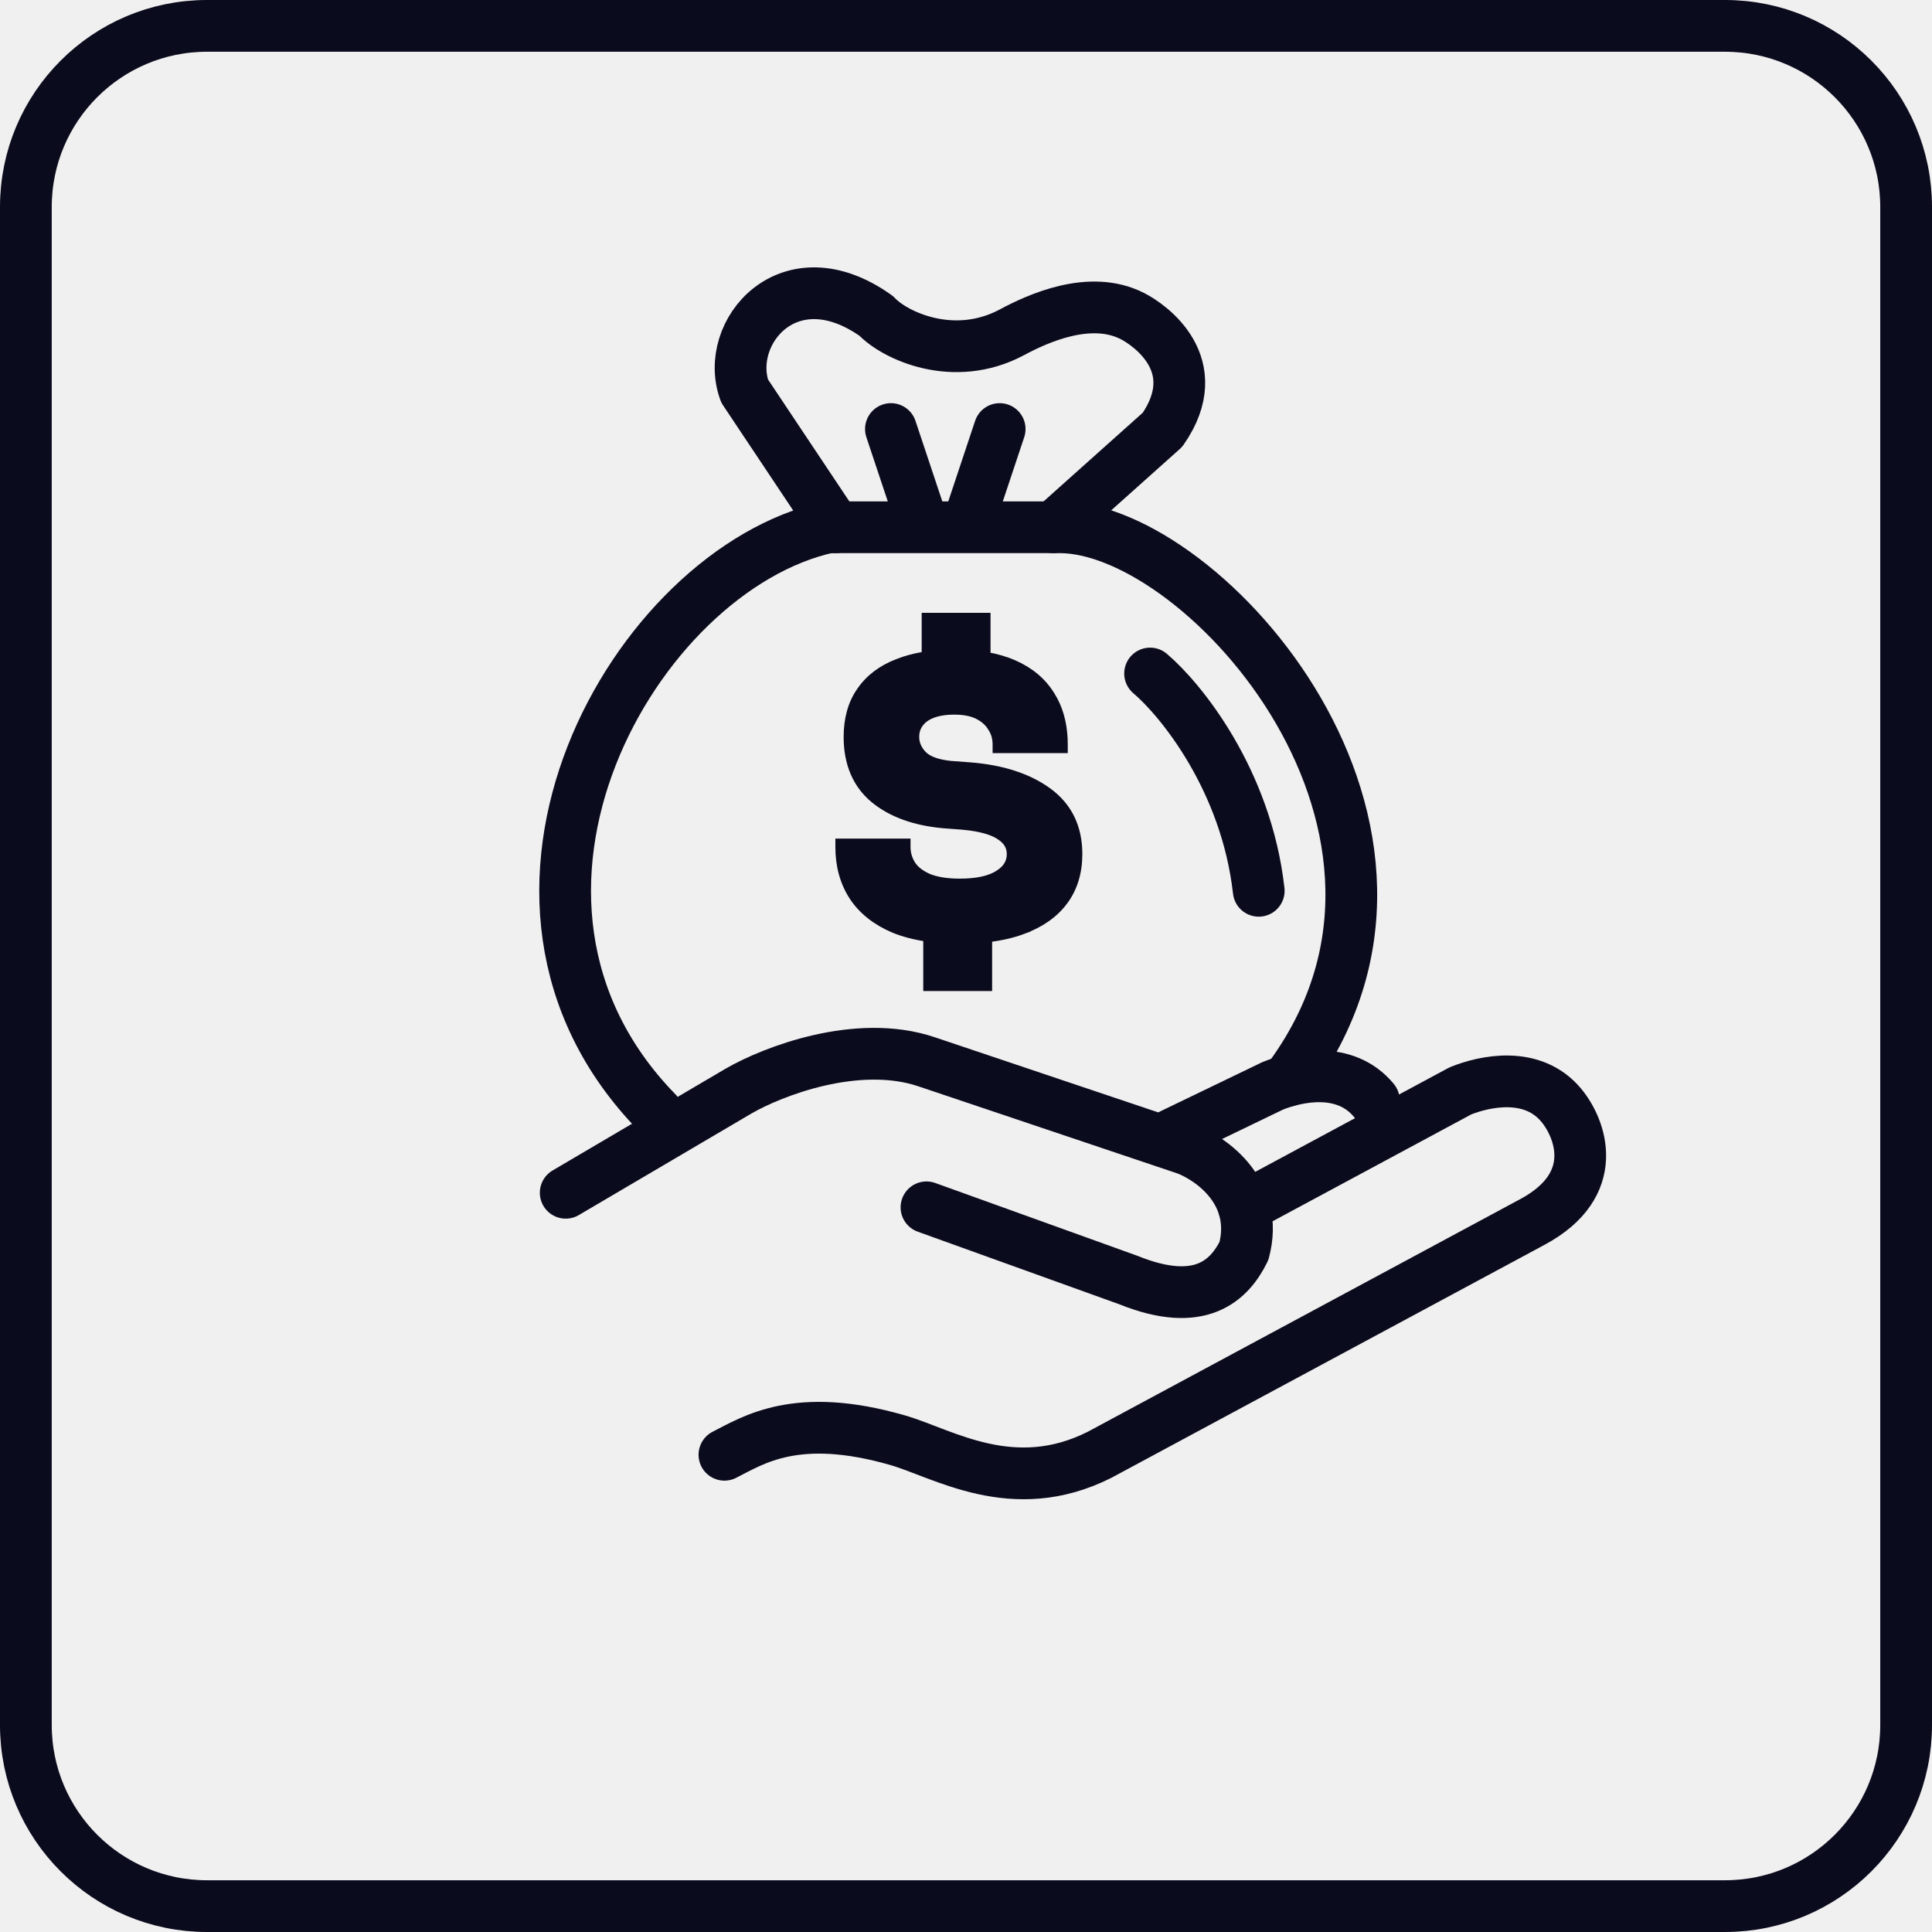
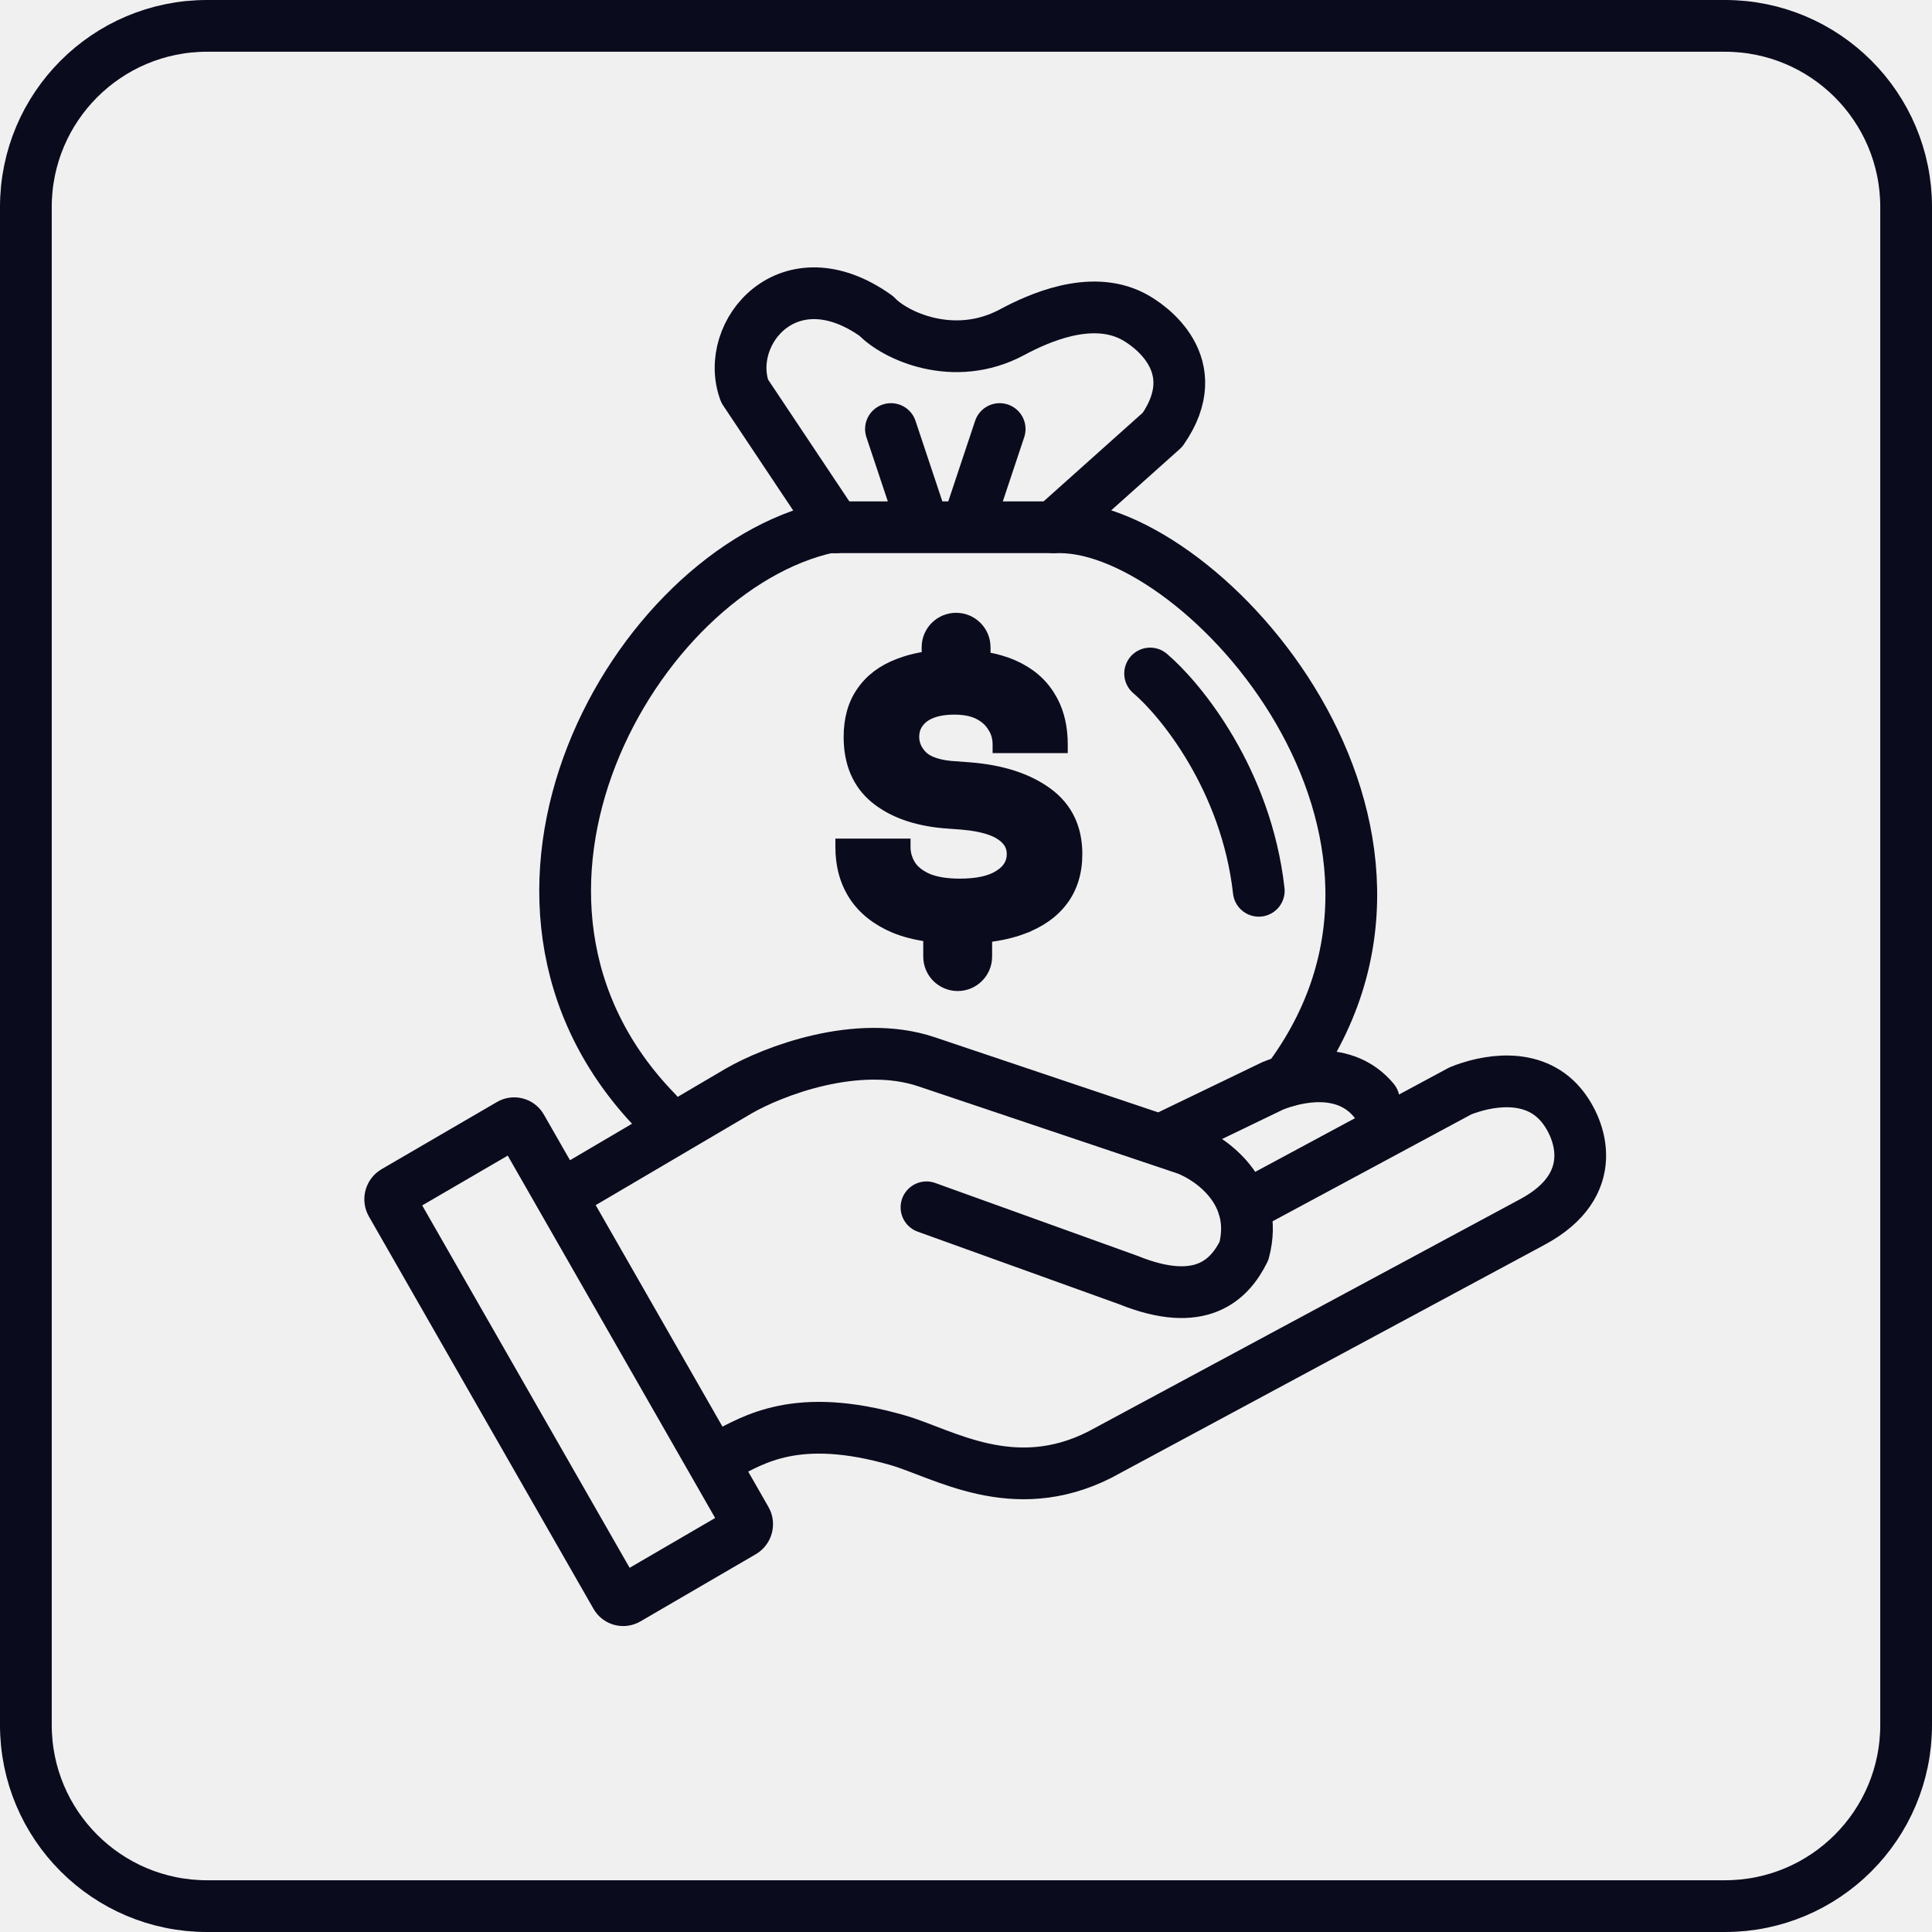
<svg xmlns="http://www.w3.org/2000/svg" width="112" height="112" viewBox="0 0 112 112" fill="none">
  <rect x="1.5" y="1.5" width="109" height="109" rx="10.5" stroke="#0B0B1E" stroke-width="3" />
-   <path d="M32.795 69.146L42.834 63.239C44.786 62.114 49.694 60.201 53.709 61.551L68.767 66.615C70.256 67.177 73.01 69.146 72.113 72.521C71.277 74.209 69.604 75.896 65.421 74.209L53.709 69.99" stroke="#0B0B1E" stroke-width="3" stroke-linecap="round" stroke-linejoin="round" />
-   <path d="M41.996 84.334C43.669 83.49 46.179 81.802 52.035 83.49C54.676 84.251 58.727 86.865 63.747 84.334L88.844 70.833C92.859 68.673 91.632 65.433 90.517 64.083C88.844 62.057 86.055 62.676 84.661 63.239L72.112 69.989" stroke="#0B0B1E" stroke-width="3" stroke-linecap="round" stroke-linejoin="round" />
-   <path d="M67.93 65.77L73.786 62.945C75.18 62.383 77.968 61.764 79.642 63.789" stroke="#0B0B1E" stroke-width="3" stroke-linecap="round" stroke-linejoin="round" />
-   <mask id="path-5-inside-1_4177_2800" fill="white">
-     <rect width="11.737" height="30.206" rx="2" transform="matrix(0.864153 -0.503229 0.496778 0.867878 20.3926 68.7849)" />
-   </mask>
-   <rect width="11.737" height="30.206" rx="2" transform="matrix(0.864153 -0.503229 0.496778 0.867878 20.3926 68.7849)" stroke="#0B0B1E" stroke-width="6" mask="url(#path-5-inside-1_4177_2800)" />
+   <path d="M32.795 69.146L42.834 63.239C44.786 62.114 49.694 60.202 53.709 61.552L68.767 66.615C70.256 67.177 73.01 69.146 72.113 72.521C71.277 74.209 69.604 75.897 65.421 74.209L53.709 69.99" stroke="#0B0B1E" stroke-width="3" stroke-linecap="round" stroke-linejoin="round" />
+   <path d="M41.996 84.334C43.669 83.49 46.179 81.802 52.035 83.49C54.676 84.251 58.727 86.865 63.747 84.334L88.844 70.833C92.859 68.673 91.632 65.433 90.517 64.083C88.844 62.058 86.055 62.676 84.661 63.239L72.112 69.989" stroke="#0B0B1E" stroke-width="3" stroke-linecap="round" stroke-linejoin="round" />
+   <path d="M67.93 65.77L73.786 62.946C75.18 62.383 77.968 61.764 79.642 63.789" stroke="#0B0B1E" stroke-width="3" stroke-linecap="round" stroke-linejoin="round" />
+   <path d="M36.5 90.887L41.458 88L29.433 66.992L24.475 69.879L36.5 90.887ZM44.547 87.358L44.64 87.54C45.025 88.406 44.75 89.431 43.984 89.988L43.813 90.1L37.127 93.994L36.945 94.087C36.084 94.478 35.066 94.205 34.515 93.436L34.405 93.264L21.386 70.521C20.872 69.622 21.129 68.487 21.95 67.891L22.121 67.778L28.807 63.885L28.989 63.791C29.911 63.373 31.014 63.715 31.529 64.614L44.547 87.358Z" fill="#0B0B1E" />
  <path d="M48.022 30.566H61.439C69.819 30.566 85.516 48.161 74.614 62.659" stroke="#0B0B1E" stroke-width="3" stroke-linecap="round" stroke-linejoin="round" />
  <path d="M48.022 30.566C36.792 33.047 25.981 52.071 38.075 64.479" stroke="#0B0B1E" stroke-width="3" stroke-linecap="round" stroke-linejoin="round" />
-   <path d="M51.648 24.872L53.223 29.596" stroke="#0B0B1E" stroke-width="3" stroke-linecap="round" stroke-linejoin="round" />
+   <path d="M51.65 24.872L53.225 29.596" stroke="#0B0B1E" stroke-width="3" stroke-linecap="round" stroke-linejoin="round" />
  <path d="M57.951 24.872L56.377 29.596" stroke="#0B0B1E" stroke-width="3" stroke-linecap="round" stroke-linejoin="round" />
-   <path d="M66.672 39.044C68.471 40.571 72.25 45.228 72.97 51.64" stroke="#0B0B1E" stroke-width="3" stroke-linecap="round" stroke-linejoin="round" />
+   <path d="M66.674 39.044C68.473 40.571 72.252 45.227 72.972 51.64" stroke="#0B0B1E" stroke-width="3" stroke-linecap="round" stroke-linejoin="round" />
  <path d="M48.433 30.565L43.167 22.67C41.928 19.286 45.745 14.709 50.805 18.322C51.858 19.45 55.291 21.067 58.662 19.263C60.166 18.457 63.19 17.074 65.645 18.322C66.629 18.821 70.01 21.146 67.391 24.914L61.072 30.565" stroke="#0B0B1E" stroke-width="3" stroke-linecap="round" stroke-linejoin="round" />
-   <path d="M57.172 35.775V38.046C57.754 38.148 58.283 38.301 58.759 38.51C59.697 38.921 60.416 39.521 60.902 40.313L61.079 40.617C61.462 41.345 61.649 42.196 61.649 43.16V43.41H57.792V43.16C57.792 42.782 57.697 42.459 57.514 42.183L57.506 42.171V42.17C57.335 41.881 57.076 41.642 56.717 41.456C56.367 41.276 55.906 41.178 55.323 41.178C54.812 41.178 54.387 41.248 54.042 41.38C53.698 41.512 53.452 41.697 53.288 41.927L53.284 41.932C53.123 42.146 53.038 42.406 53.038 42.723C53.038 43.101 53.181 43.449 53.49 43.772L53.609 43.877C53.913 44.114 54.39 44.282 55.076 44.357H55.075L56.233 44.444H56.234C58.092 44.592 59.602 45.077 60.747 45.914C61.913 46.768 62.494 47.977 62.494 49.509C62.494 50.561 62.223 51.469 61.669 52.219C61.117 52.966 60.319 53.523 59.293 53.902L59.294 53.903C58.691 54.128 58.014 54.282 57.264 54.372V57.201H53.772V54.339C53.047 54.236 52.397 54.07 51.824 53.833L51.821 53.832C50.795 53.394 50.007 52.773 49.473 51.967L49.472 51.965C48.94 51.146 48.678 50.193 48.678 49.114V48.864H52.535V49.114C52.535 49.472 52.634 49.813 52.838 50.139L52.916 50.248C53.114 50.5 53.413 50.72 53.825 50.9C54.287 51.086 54.89 51.185 55.644 51.185C56.657 51.185 57.393 51.013 57.884 50.7L57.887 50.697C58.389 50.386 58.614 49.993 58.614 49.509C58.614 49.092 58.428 48.749 58.016 48.468L58.011 48.465C57.592 48.168 56.892 47.955 55.87 47.854V47.853L54.711 47.766H54.707C53.043 47.617 51.696 47.137 50.688 46.309L50.685 46.308C49.66 45.45 49.157 44.242 49.157 42.723C49.157 41.677 49.402 40.785 49.909 40.064C50.413 39.331 51.134 38.792 52.057 38.441L52.409 38.313C52.804 38.182 53.228 38.085 53.68 38.016V35.775H57.172Z" fill="#0B0B1E" stroke="#0B0B1E" stroke-width="0.5" />
+   <path d="M55.426 35.775C56.39 35.775 57.172 36.556 57.172 37.521V38.046C57.754 38.148 58.283 38.301 58.759 38.51C59.697 38.921 60.416 39.521 60.902 40.313L61.079 40.617C61.462 41.345 61.649 42.196 61.649 43.16V43.41H57.792V43.16C57.792 42.782 57.697 42.459 57.514 42.183L57.506 42.171V42.17C57.335 41.881 57.076 41.642 56.717 41.456C56.367 41.276 55.906 41.178 55.323 41.178C54.812 41.178 54.387 41.248 54.042 41.38C53.698 41.512 53.452 41.697 53.288 41.927L53.284 41.932C53.123 42.146 53.038 42.406 53.038 42.723C53.038 43.101 53.181 43.449 53.49 43.772L53.609 43.877C53.913 44.114 54.39 44.282 55.076 44.357H55.075L56.233 44.444H56.234C58.092 44.592 59.602 45.077 60.747 45.914C61.913 46.768 62.494 47.977 62.494 49.509C62.494 50.561 62.223 51.469 61.669 52.219C61.117 52.966 60.319 53.523 59.293 53.902L59.294 53.903C58.691 54.128 58.014 54.282 57.264 54.372V55.455C57.264 56.42 56.482 57.201 55.518 57.201C54.553 57.201 53.772 56.42 53.772 55.455V54.339C53.047 54.236 52.397 54.07 51.824 53.833L51.821 53.832C50.795 53.394 50.007 52.773 49.473 51.967L49.472 51.965C48.94 51.146 48.678 50.193 48.678 49.114V48.864H52.535V49.114C52.535 49.472 52.634 49.813 52.838 50.139L52.916 50.248C53.114 50.5 53.413 50.72 53.825 50.9C54.287 51.086 54.89 51.185 55.644 51.185C56.657 51.185 57.393 51.013 57.884 50.7L57.887 50.697C58.389 50.386 58.614 49.993 58.614 49.509C58.614 49.092 58.428 48.749 58.016 48.468L58.011 48.465C57.592 48.168 56.892 47.955 55.87 47.854V47.853L54.711 47.766H54.707C53.043 47.617 51.696 47.137 50.688 46.309L50.685 46.308C49.66 45.45 49.157 44.242 49.157 42.723C49.157 41.677 49.402 40.785 49.909 40.064C50.413 39.331 51.134 38.792 52.057 38.441L52.409 38.313C52.804 38.182 53.228 38.085 53.68 38.016V37.521C53.68 36.557 54.462 35.775 55.426 35.775Z" fill="#0B0B1E" stroke="#0B0B1E" stroke-width="0.5" />
</svg>
